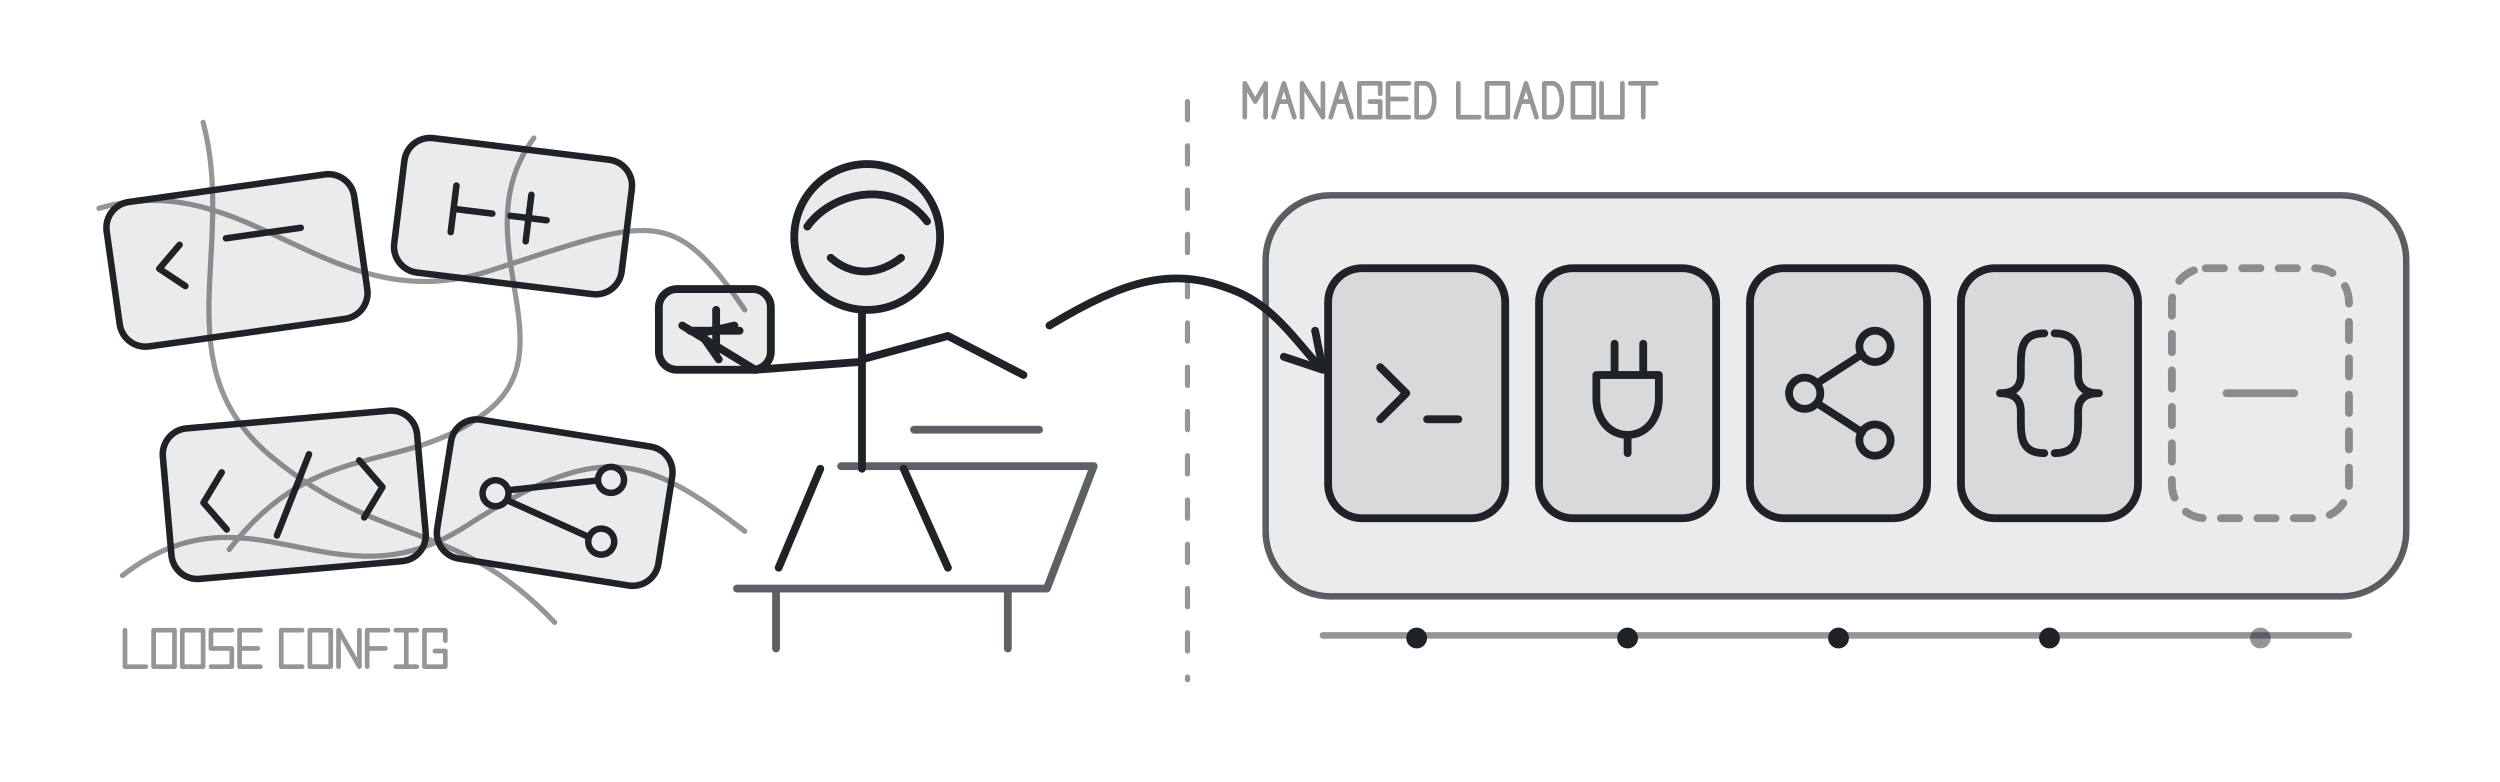
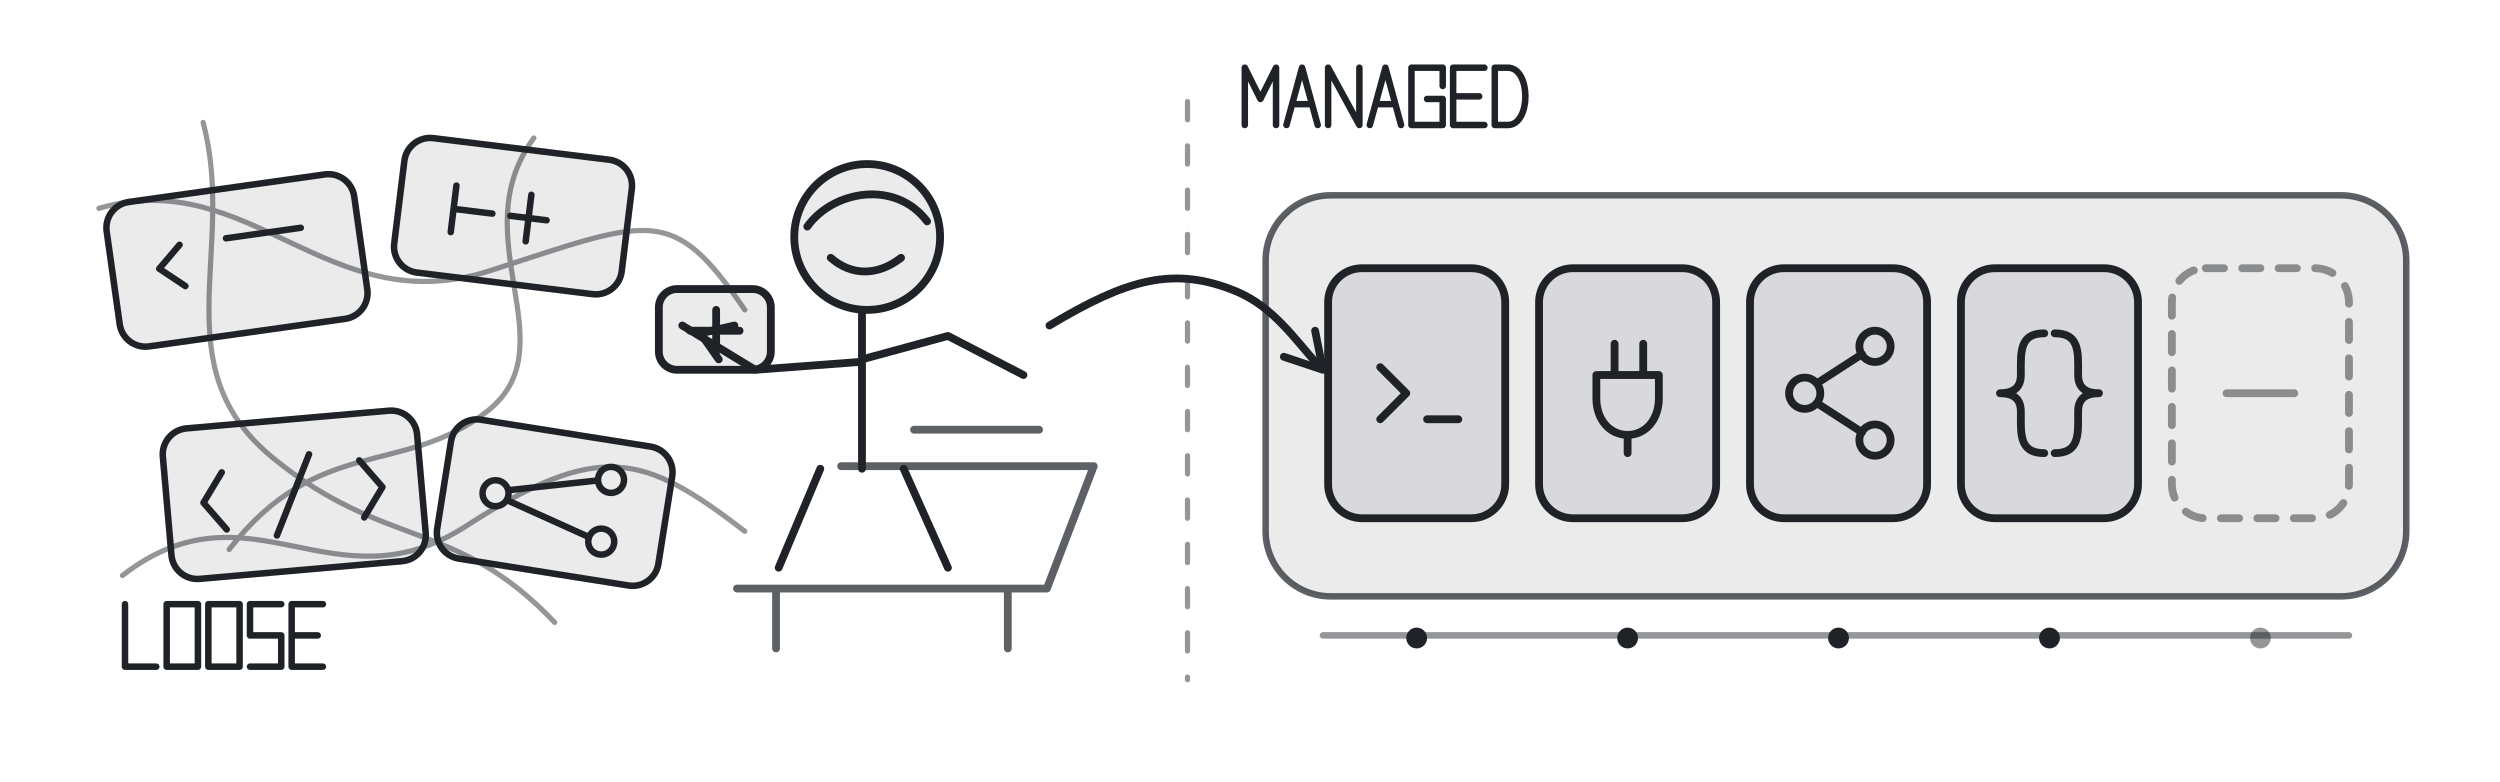
<svg xmlns="http://www.w3.org/2000/svg" viewBox="0 0 960 300" role="img" aria-labelledby="loadout-hero-title loadout-hero-description">
  <style>
    svg {
      color: #1f2328;
    }
    .quiet {
      opacity: 0.48;
    }
    .soft {
      opacity: 0.09;
    }
    .mid {
      opacity: 0.72;
    }
    .line {
      fill: none;
      stroke: currentColor;
      stroke-linecap: round;
      stroke-linejoin: round;
    }
    @media (prefers-color-scheme: dark) {
      svg {
        color: #f0f6fc;
      }
      .soft {
        opacity: 0.13;
      }
    }
  </style>
  <g class="line quiet" stroke-width="2">
    <path d="M38 80C96 63 126 124 188 104S258 78 286 119" />
    <path d="M47 221C96 183 128 235 179 202S247 174 286 204" />
    <path d="M78 47C91 96 62 141 105 176S175 199 213 239" />
    <path d="M205 53C177 91 219 133 187 158S122 167 88 211" />
  </g>
  <g class="line" stroke-width="2.5">
    <g transform="rotate(-8 91 100)">
      <rect class="soft" x="43" y="72" width="96" height="56" rx="10" fill="currentColor" />
      <rect x="43" y="72" width="96" height="56" rx="10" />
      <path d="M61 99l9-8m-9 8l9 8m18-16h29" />
    </g>
    <g transform="rotate(7 197 83)">
      <rect class="soft" x="153" y="57" width="88" height="52" rx="10" fill="currentColor" />
      <rect x="153" y="57" width="88" height="52" rx="10" />
      <path d="M174 74v18m0-9h15m14-9v18m-7-9h14" />
    </g>
    <g transform="rotate(-5 113 190)">
      <rect class="soft" x="64" y="161" width="98" height="58" rx="10" fill="currentColor" />
      <rect x="64" y="161" width="98" height="58" rx="10" />
      <path d="M86 179l-8 11 8 11m53-22l8 11-8 11m-34 4l15-30" />
    </g>
    <g transform="rotate(9 213 193)">
      <rect class="soft" x="170" y="166" width="86" height="54" rx="10" fill="currentColor" />
      <rect x="170" y="166" width="86" height="54" rx="10" />
      <circle cx="190" cy="193" r="5" />
      <circle cx="233" cy="181" r="5" />
      <circle cx="233" cy="205" r="5" />
      <path d="M195 191l33-9m-33 13l33 9" />
    </g>
  </g>
-   <g class="line quiet" stroke-width="1.8">
-     <path d="M48 242v14h8" />
-     <path d="M59 242h8v14h-8zM70 242h8v14h-8z" />
-     <path d="M89 242h-8v7h8v7h-8" />
-     <path d="M100 242h-8v14h8m-8-7h7" />
-     <path d="M116 242h-8v14h8M119 242h8v14h-8z" />
-     <path d="M130 256v-14l8 14v-14" />
-     <path d="M149 242h-8v14m0-7h7" />
-     <path d="M152 242h8m-4 0v14m-4 0h8" />
-     <path d="M171 246v-4h-8v14h8v-6h-4" />
+   <g class="line" stroke-width="2.5">
+     <path d="M48 232v24h12" />
+     <path d="M64 232h12v24H64zM80 232h12v24H80z" />
+     <path d="M108 232H96v12h12v12H96" />
+     <path d="M124 232h-12v24h12m-12-12h10" />
  </g>
  <g class="line" stroke-width="3">
    <circle class="soft" cx="333" cy="91" r="28" fill="currentColor" />
    <circle cx="333" cy="91" r="28" />
    <path d="M310 87c10-14 34-18 46-2M319 99c8 7 18 7 27 0" />
    <path d="M331 119v61m-1-41l-40 3-28-17" />
    <path d="M331 138l33-9 29 15" />
    <path d="M315 180l-16 38m48-38l17 38" />
    <path d="M282 125l-13 3 7 10" />
    <rect class="soft" x="253" y="111" width="43" height="31" rx="7" fill="currentColor" />
    <rect x="253" y="111" width="43" height="31" rx="7" />
    <path d="M265 127h19m-9-8v16" />
  </g>
  <g class="line mid" stroke-width="3">
    <path d="M283 226h119l18-47h-97" />
    <path d="M298 227v22m89-22v22" />
    <path d="M351 165h48" />
  </g>
  <path class="line quiet" d="M456 39v222" stroke-width="2" stroke-dasharray="7 10" />
  <g class="line" stroke-width="3">
    <path d="M403 125c30-18 48-23 72-13 14 6 22 18 31 28" />
    <path d="M493 137l15 5-3-15" />
  </g>
-   <g class="line quiet" stroke-width="1.8">
-     <path d="M478 45V32l4 7 4-7v13" />
-     <path d="M489 45l4-13 4 13m-6-6h4" />
-     <path d="M500 45V32l8 13V32" />
-     <path d="M511 45l4-13 4 13m-6-6h4" />
-     <path d="M530 36v-4h-8v13h8v-6h-4" />
-     <path d="M541 32h-8v13h8m-8-7h7" />
-     <path d="M544 32v13h3c5 0 5-13 0-13z" />
-     <path d="M560 32v13h8" />
-     <path d="M571 32h8v13h-8z" />
-     <path d="M582 45l4-13 4 13m-6-6h4" />
-     <path d="M593 32v13h3c5 0 5-13 0-13z" />
-     <path d="M604 32h8v13h-8z" />
-     <path d="M615 32v13h8V32" />
-     <path d="M626 32h10m-5 0v13" />
+   <g class="line" stroke-width="2.5">
+     <path d="M478 48V26l6 12 6-12v22" />
+     <path d="M494 48l6-22 6 22m-9-8h6" />
+     <path d="M510 48V26l12 22V26" />
+     <path d="M526 48l6-22 6 22m-9-8h6" />
+     <path d="M554 33v-7h-12v22h12V38h-6" />
+     <path d="M570 26h-12v22h12m-12-11h10" />
+     <path d="M574 26v22h5c9 0 9-22 0-22z" />
  </g>
  <rect class="soft" x="486" y="75" width="438" height="154" rx="25" fill="currentColor" />
  <rect class="line mid" x="486" y="75" width="438" height="154" rx="25" stroke-width="2.5" />
  <path class="line quiet" d="M508 244h394" stroke-width="2.5" />
  <g class="line" stroke-width="3">
    <g>
      <rect class="soft" x="510" y="103" width="68" height="96" rx="13" fill="currentColor" />
      <rect x="510" y="103" width="68" height="96" rx="13" />
      <path d="M530 141l10 10-10 10m18 0h12" />
    </g>
    <g>
      <rect class="soft" x="591" y="103" width="68" height="96" rx="13" fill="currentColor" />
      <rect x="591" y="103" width="68" height="96" rx="13" />
      <path d="M620 132v12m11-12v12m-17 0h23v9c0 8-5 14-12 14s-12-6-12-14v-9m12 23v7" />
    </g>
    <g>
      <rect class="soft" x="672" y="103" width="68" height="96" rx="13" fill="currentColor" />
      <rect x="672" y="103" width="68" height="96" rx="13" />
      <circle cx="693" cy="151" r="6" />
      <circle cx="720" cy="133" r="6" />
      <circle cx="720" cy="169" r="6" />
      <path d="M698 147l17-11m-17 19l17 11" />
    </g>
    <g>
      <rect class="soft" x="753" y="103" width="68" height="96" rx="13" fill="currentColor" />
      <rect x="753" y="103" width="68" height="96" rx="13" />
      <path d="M785 128c-8 0-9 5-9 12v4c0 5-3 7-8 7 5 0 8 2 8 7v4c0 7 1 12 9 12m4-46c8 0 9 5 9 12v4c0 5 3 7 8 7-5 0-8 2-8 7v4c0 7-1 12-9 12" />
    </g>
    <g class="quiet">
      <rect x="834" y="103" width="68" height="96" rx="13" stroke-dasharray="7 7" />
      <path d="M855 151h26" />
    </g>
  </g>
  <g fill="currentColor">
    <circle cx="544" cy="245" r="4" />
    <circle cx="625" cy="245" r="4" />
    <circle cx="706" cy="245" r="4" />
    <circle cx="787" cy="245" r="4" />
    <circle class="quiet" cx="868" cy="245" r="4" />
  </g>
</svg>
